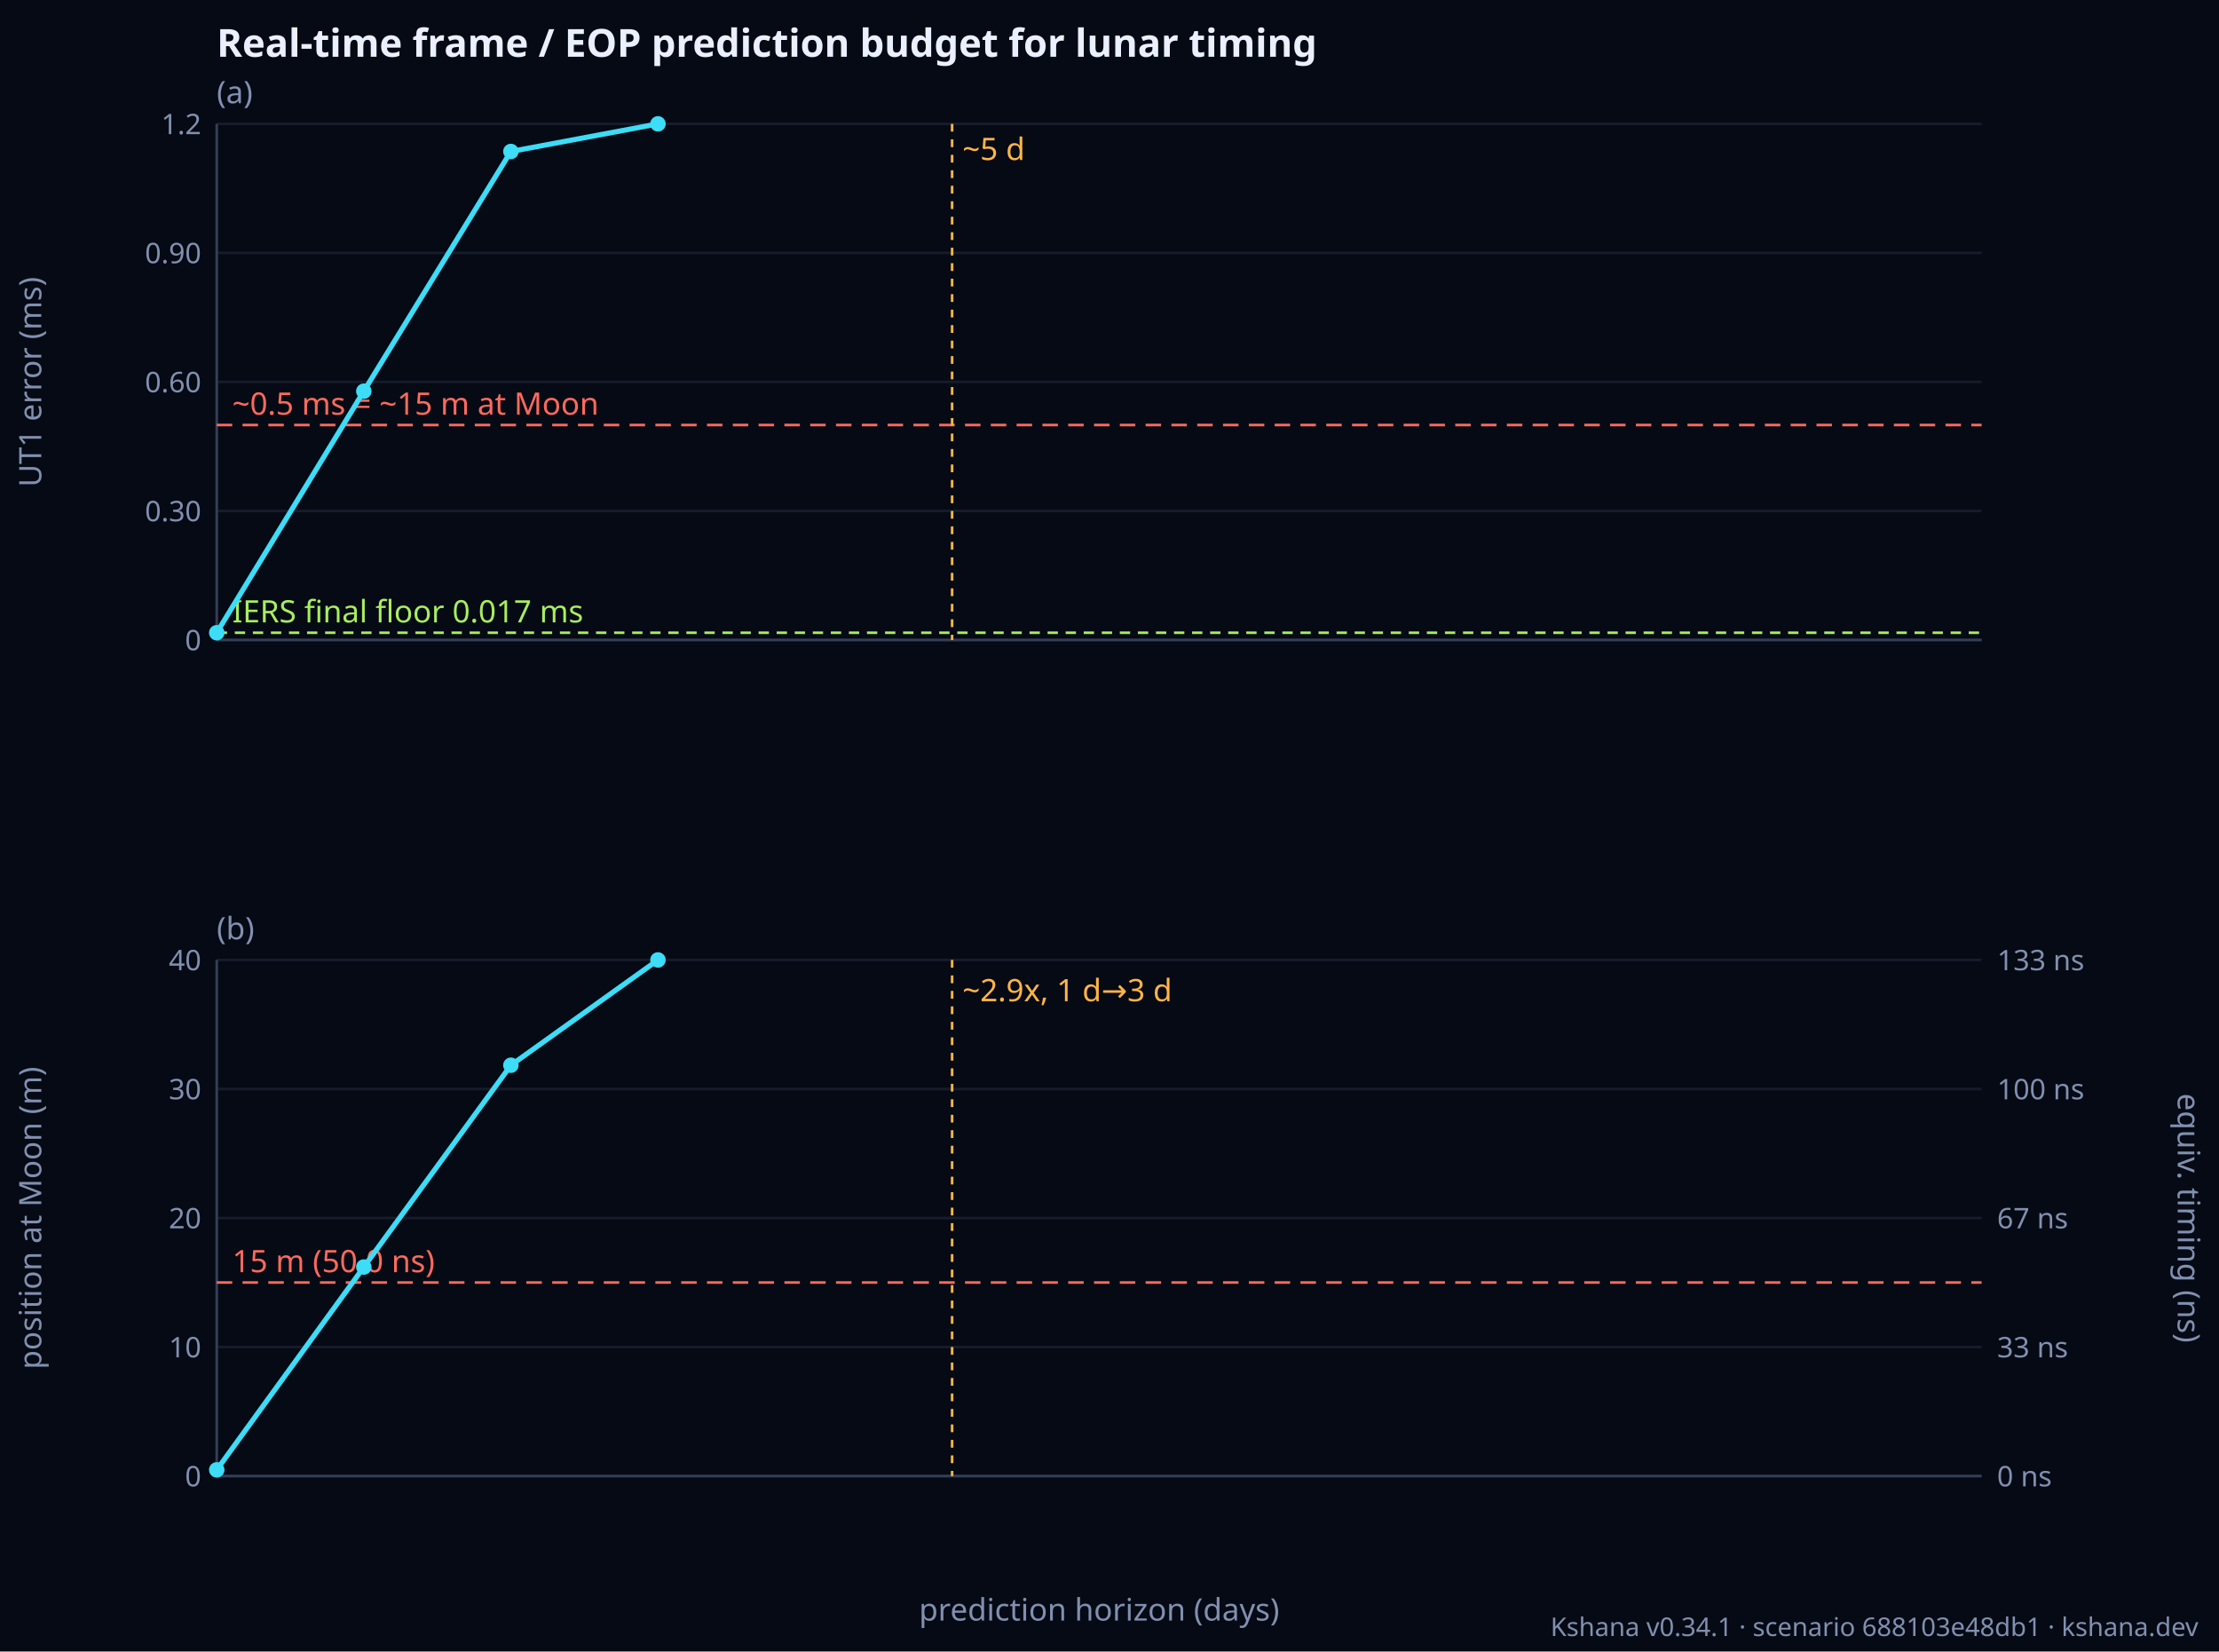
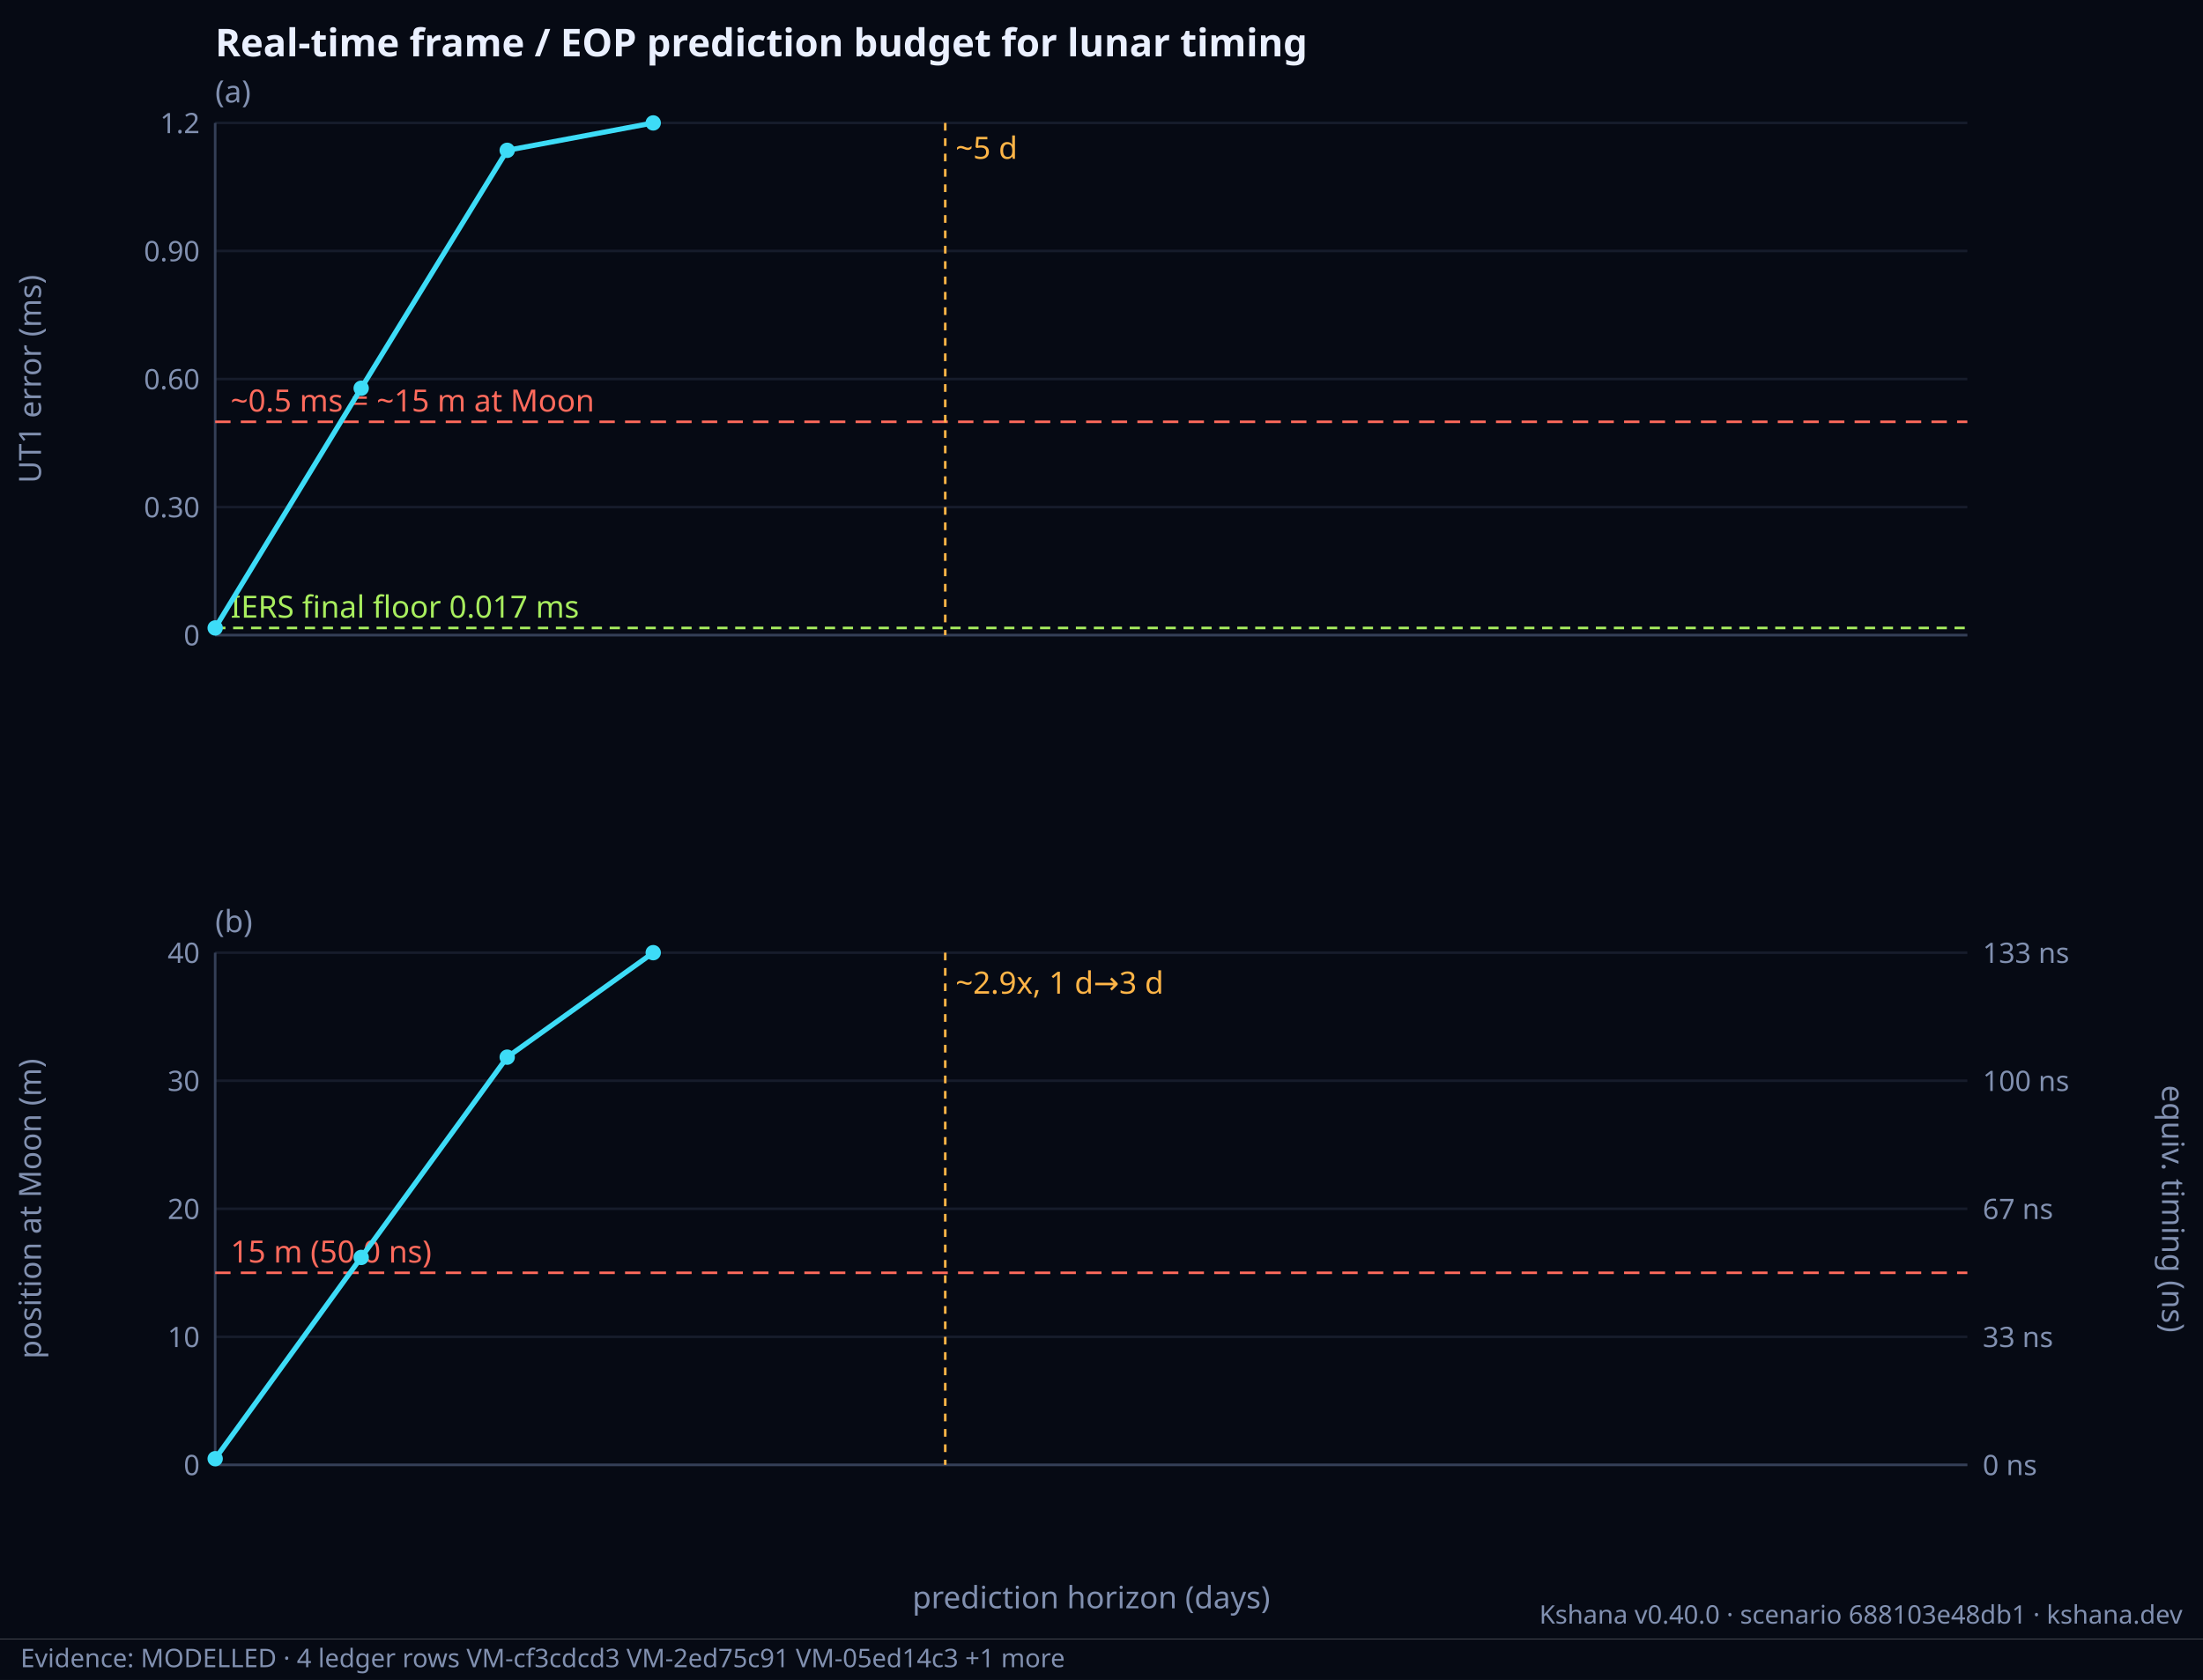
- <svg xmlns="http://www.w3.org/2000/svg" width="860" height="640" font-family="Geist, ui-sans-serif, system-ui, sans-serif" font-size="12" fill="#A7B4D2">
+ <svg xmlns="http://www.w3.org/2000/svg" width="860" height="656" font-family="Geist, ui-sans-serif, system-ui, sans-serif" font-size="12" fill="#A7B4D2">
  <rect width="860" height="640" fill="#060A14" />
  <text x="84" y="22" font-size="15" font-weight="bold" fill="#EAF0FF">Real-time frame / EOP prediction budget for lunar timing</text>
  <line x1="84" y1="248.0" x2="768" y2="248.0" stroke="#161C2B" />
  <text x="78" y="252.0" text-anchor="end" fill="#8190B0" font-size="11">0</text>
  <line x1="84" y1="198.0" x2="768" y2="198.0" stroke="#161C2B" />
  <text x="78" y="202.0" text-anchor="end" fill="#8190B0" font-size="11">0.30</text>
  <line x1="84" y1="148.0" x2="768" y2="148.0" stroke="#161C2B" />
  <text x="78" y="152.0" text-anchor="end" fill="#8190B0" font-size="11">0.60</text>
  <line x1="84" y1="98.0" x2="768" y2="98.0" stroke="#161C2B" />
  <text x="78" y="102.0" text-anchor="end" fill="#8190B0" font-size="11">0.90</text>
  <line x1="84" y1="48.0" x2="768" y2="48.0" stroke="#161C2B" />
  <text x="78" y="52.0" text-anchor="end" fill="#8190B0" font-size="11">1.2</text>
  <text x="16" y="148.0" text-anchor="middle" fill="#8190B0" font-size="12" transform="rotate(-90 16 148.0)">UT1 error (ms)</text>
  <line x1="84" y1="48" x2="84" y2="248" stroke="#343F57" />
  <line x1="84" y1="248" x2="768" y2="248" stroke="#343F57" />
  <text x="84" y="40" fill="#8190B0">(a)</text>
  <line x1="84" y1="245.2" x2="768" y2="245.2" stroke="#A8EE5E" stroke-dasharray="4 3" />
  <text x="90" y="241.2" fill="#A8EE5E">IERS final floor 0.017 ms</text>
  <line x1="84" y1="164.7" x2="768" y2="164.7" stroke="#FF6A5C" stroke-dasharray="6 4" />
  <text x="90" y="160.7" fill="#FF6A5C">~0.5 ms = ~15 m at Moon</text>
  <line x1="369.0" y1="48" x2="369.0" y2="248" stroke="#FFB547" stroke-dasharray="3 3" />
  <text x="373.0" y="62" fill="#FFB547">~5 d</text>
  <polyline fill="none" stroke="#3DDCF7" stroke-width="2" points="84.0,245.2 141.0,151.6 198.0,58.7 255.0,48.0" />
  <circle cx="84.0" cy="245.2" r="3" fill="#3DDCF7" />
  <circle cx="141.0" cy="151.6" r="3" fill="#3DDCF7" />
  <circle cx="198.0" cy="58.7" r="3" fill="#3DDCF7" />
  <circle cx="255.0" cy="48.0" r="3" fill="#3DDCF7" />
  <line x1="84" y1="572.0" x2="768" y2="572.0" stroke="#161C2B" />
  <text x="78" y="576.0" text-anchor="end" fill="#8190B0" font-size="11">0</text>
  <line x1="84" y1="522.0" x2="768" y2="522.0" stroke="#161C2B" />
  <text x="78" y="526.0" text-anchor="end" fill="#8190B0" font-size="11">10</text>
  <line x1="84" y1="472.0" x2="768" y2="472.0" stroke="#161C2B" />
  <text x="78" y="476.0" text-anchor="end" fill="#8190B0" font-size="11">20</text>
  <line x1="84" y1="422.0" x2="768" y2="422.0" stroke="#161C2B" />
  <text x="78" y="426.0" text-anchor="end" fill="#8190B0" font-size="11">30</text>
  <line x1="84" y1="372.0" x2="768" y2="372.0" stroke="#161C2B" />
  <text x="78" y="376.0" text-anchor="end" fill="#8190B0" font-size="11">40</text>
  <text x="16" y="472.0" text-anchor="middle" fill="#8190B0" font-size="12" transform="rotate(-90 16 472.0)">position at Moon (m)</text>
  <line x1="84" y1="372" x2="84" y2="572" stroke="#343F57" />
  <line x1="84" y1="572" x2="768" y2="572" stroke="#343F57" />
  <text x="84" y="364" fill="#8190B0">(b)</text>
  <text x="774" y="576.0" text-anchor="start" fill="#8190B0" font-size="11">0 ns</text>
  <text x="774" y="526.0" text-anchor="start" fill="#8190B0" font-size="11">33 ns</text>
  <text x="774" y="476.0" text-anchor="start" fill="#8190B0" font-size="11">67 ns</text>
  <text x="774" y="426.0" text-anchor="start" fill="#8190B0" font-size="11">100 ns</text>
  <text x="774" y="376.0" text-anchor="start" fill="#8190B0" font-size="11">133 ns</text>
  <text x="844" y="472.0" text-anchor="middle" fill="#8190B0" font-size="12" transform="rotate(90 844 472.0)">equiv. timing (ns)</text>
  <line x1="84" y1="497.0" x2="768" y2="497.0" stroke="#FF6A5C" stroke-dasharray="6 4" />
  <text x="90" y="493.0" fill="#FF6A5C">15 m (50.0 ns)</text>
  <line x1="369.0" y1="372" x2="369.0" y2="572" stroke="#FFB547" stroke-dasharray="3 3" />
  <polyline fill="none" stroke="#3DDCF7" stroke-width="2" points="84.0,569.6 141.0,491.0 198.0,412.8 255.0,372.0" />
  <circle cx="84.0" cy="569.6" r="3" fill="#3DDCF7" />
  <circle cx="141.0" cy="491.0" r="3" fill="#3DDCF7" />
  <circle cx="198.0" cy="412.8" r="3" fill="#3DDCF7" />
  <circle cx="255.0" cy="372.0" r="3" fill="#3DDCF7" />
  <text x="373.0" y="388" fill="#FFB547">~2.9x, 1 d→3 d</text>
  <text x="426" y="628" text-anchor="middle" fill="#8190B0">prediction horizon (days)</text>
-   <text x="852" y="634" text-anchor="end" fill="#8190B0" font-size="10" font-family="Geist, ui-sans-serif, system-ui, sans-serif">Kshana v0.34.1 · scenario 688103e48db1 · kshana.dev</text>
+   <text x="852" y="634" text-anchor="end" fill="#8190B0" font-size="10" font-family="Geist, ui-sans-serif, system-ui, sans-serif">Kshana v0.40.0 · scenario 688103e48db1 · kshana.dev</text>
+   <rect x="0" y="640" width="860" height="16" fill="#060A14" />
+   <text x="8" y="651" fill="#8190B0" font-size="10" font-family="Geist, ui-sans-serif, system-ui, sans-serif">Evidence: MODELLED · 4 ledger rows VM-cf3cdcd3 VM-2ed75c91 VM-05ed14c3 +1 more</text>
</svg>
